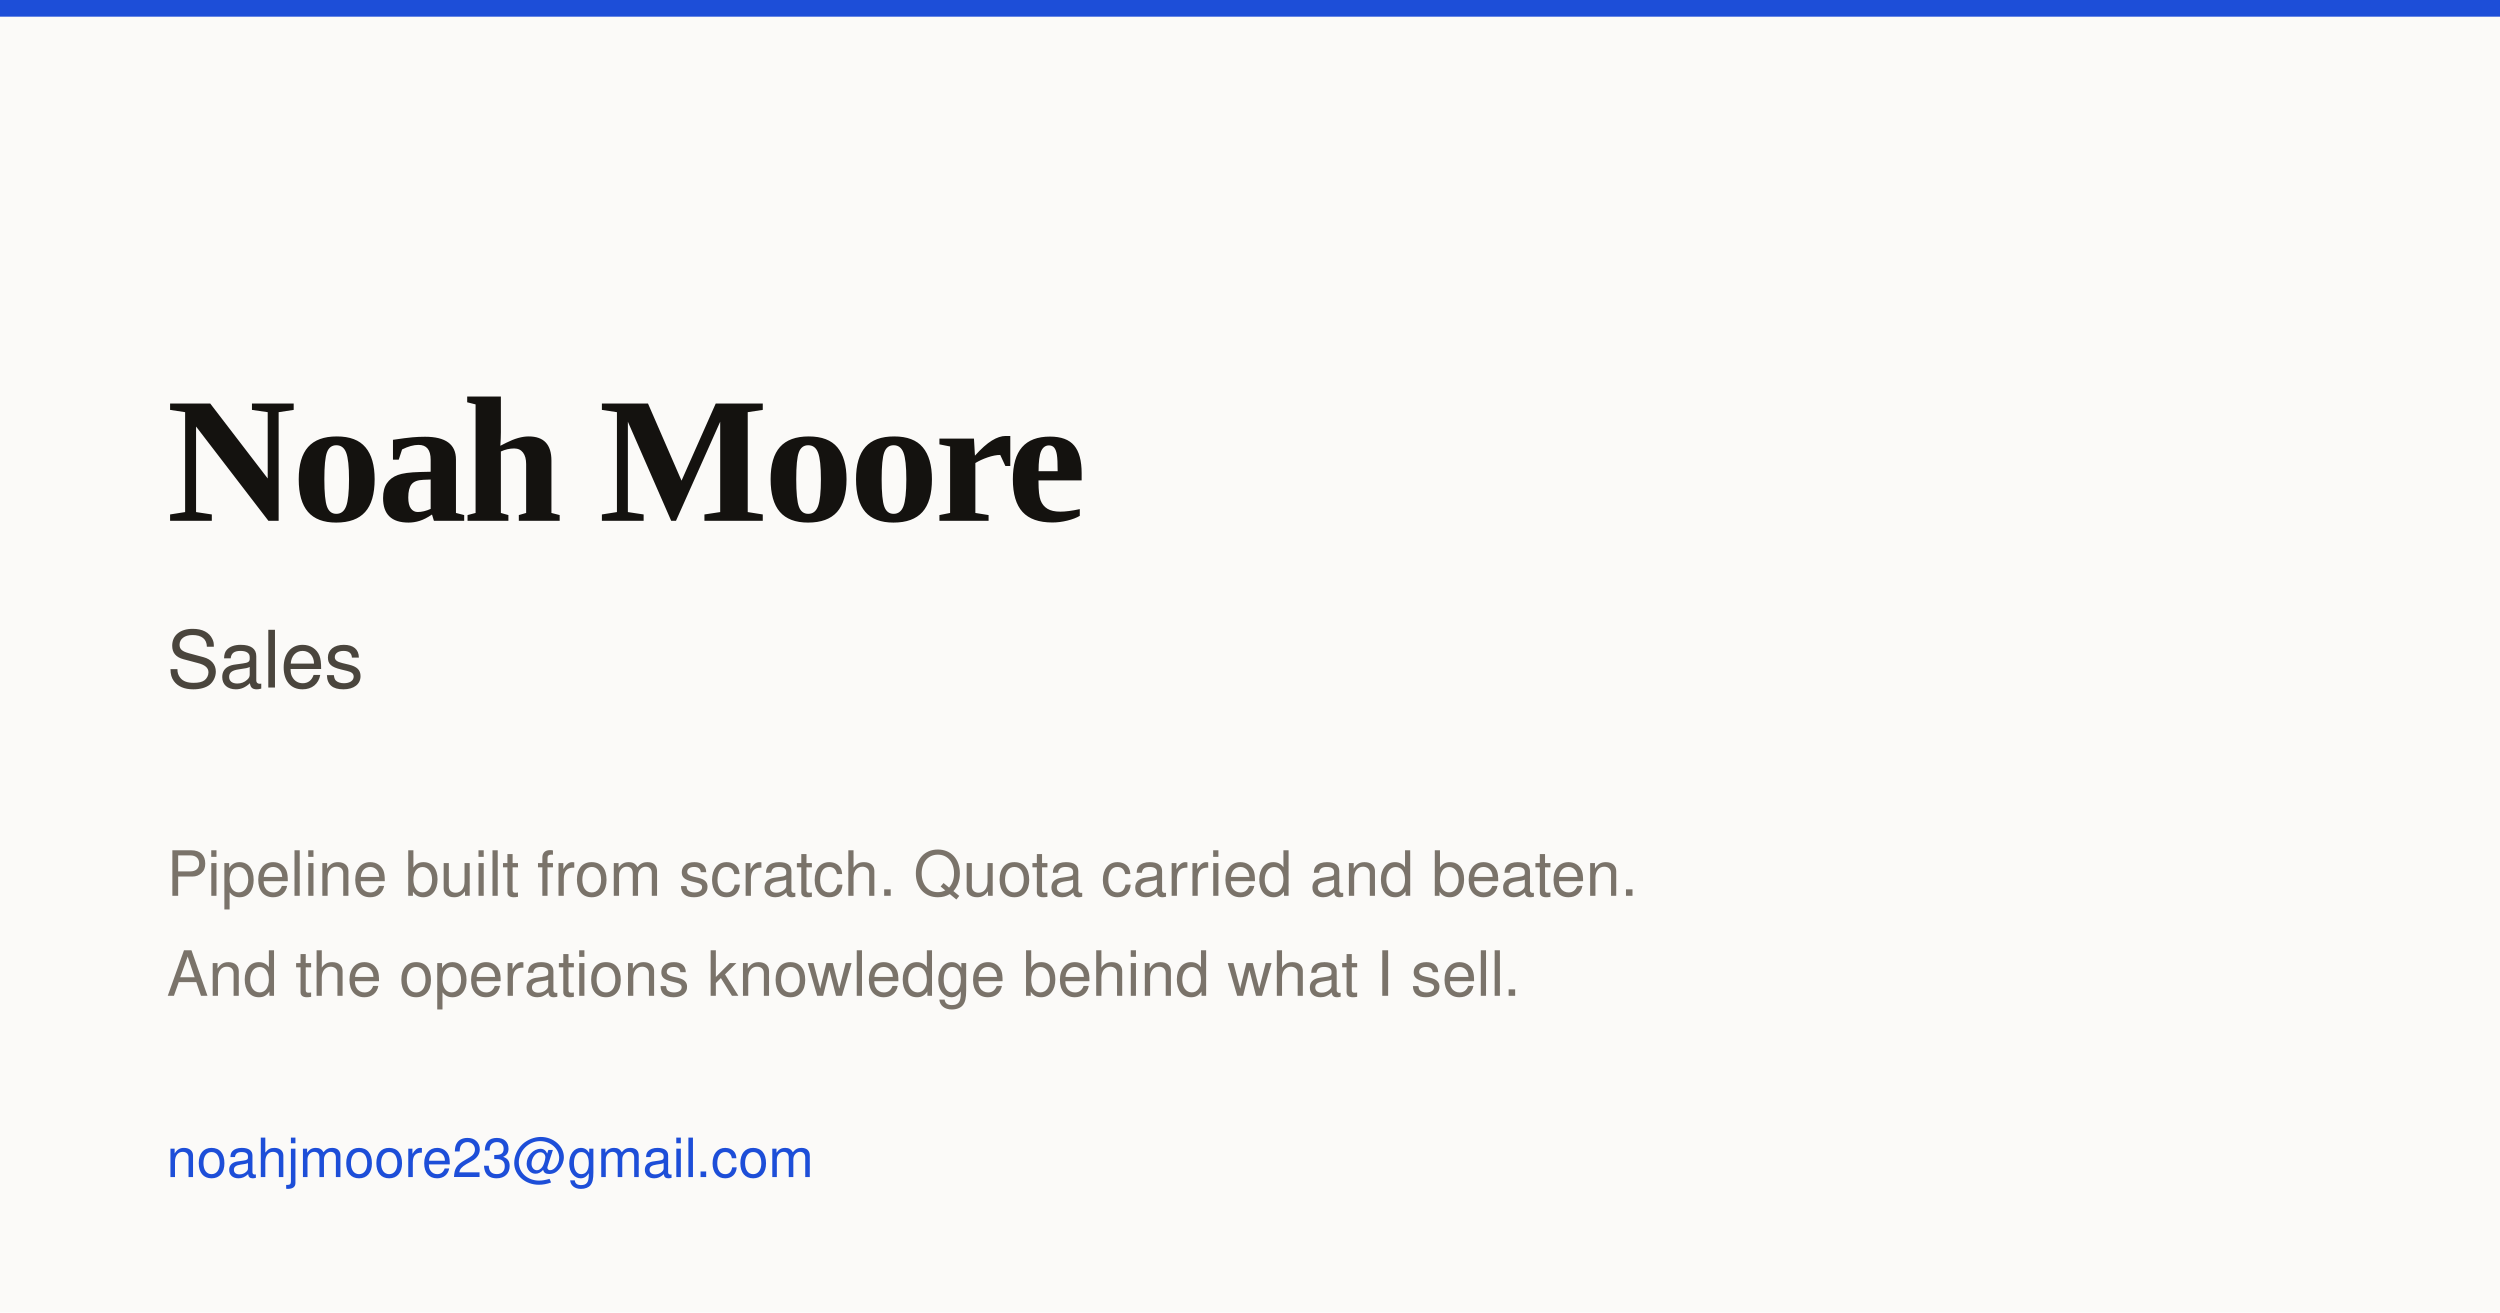
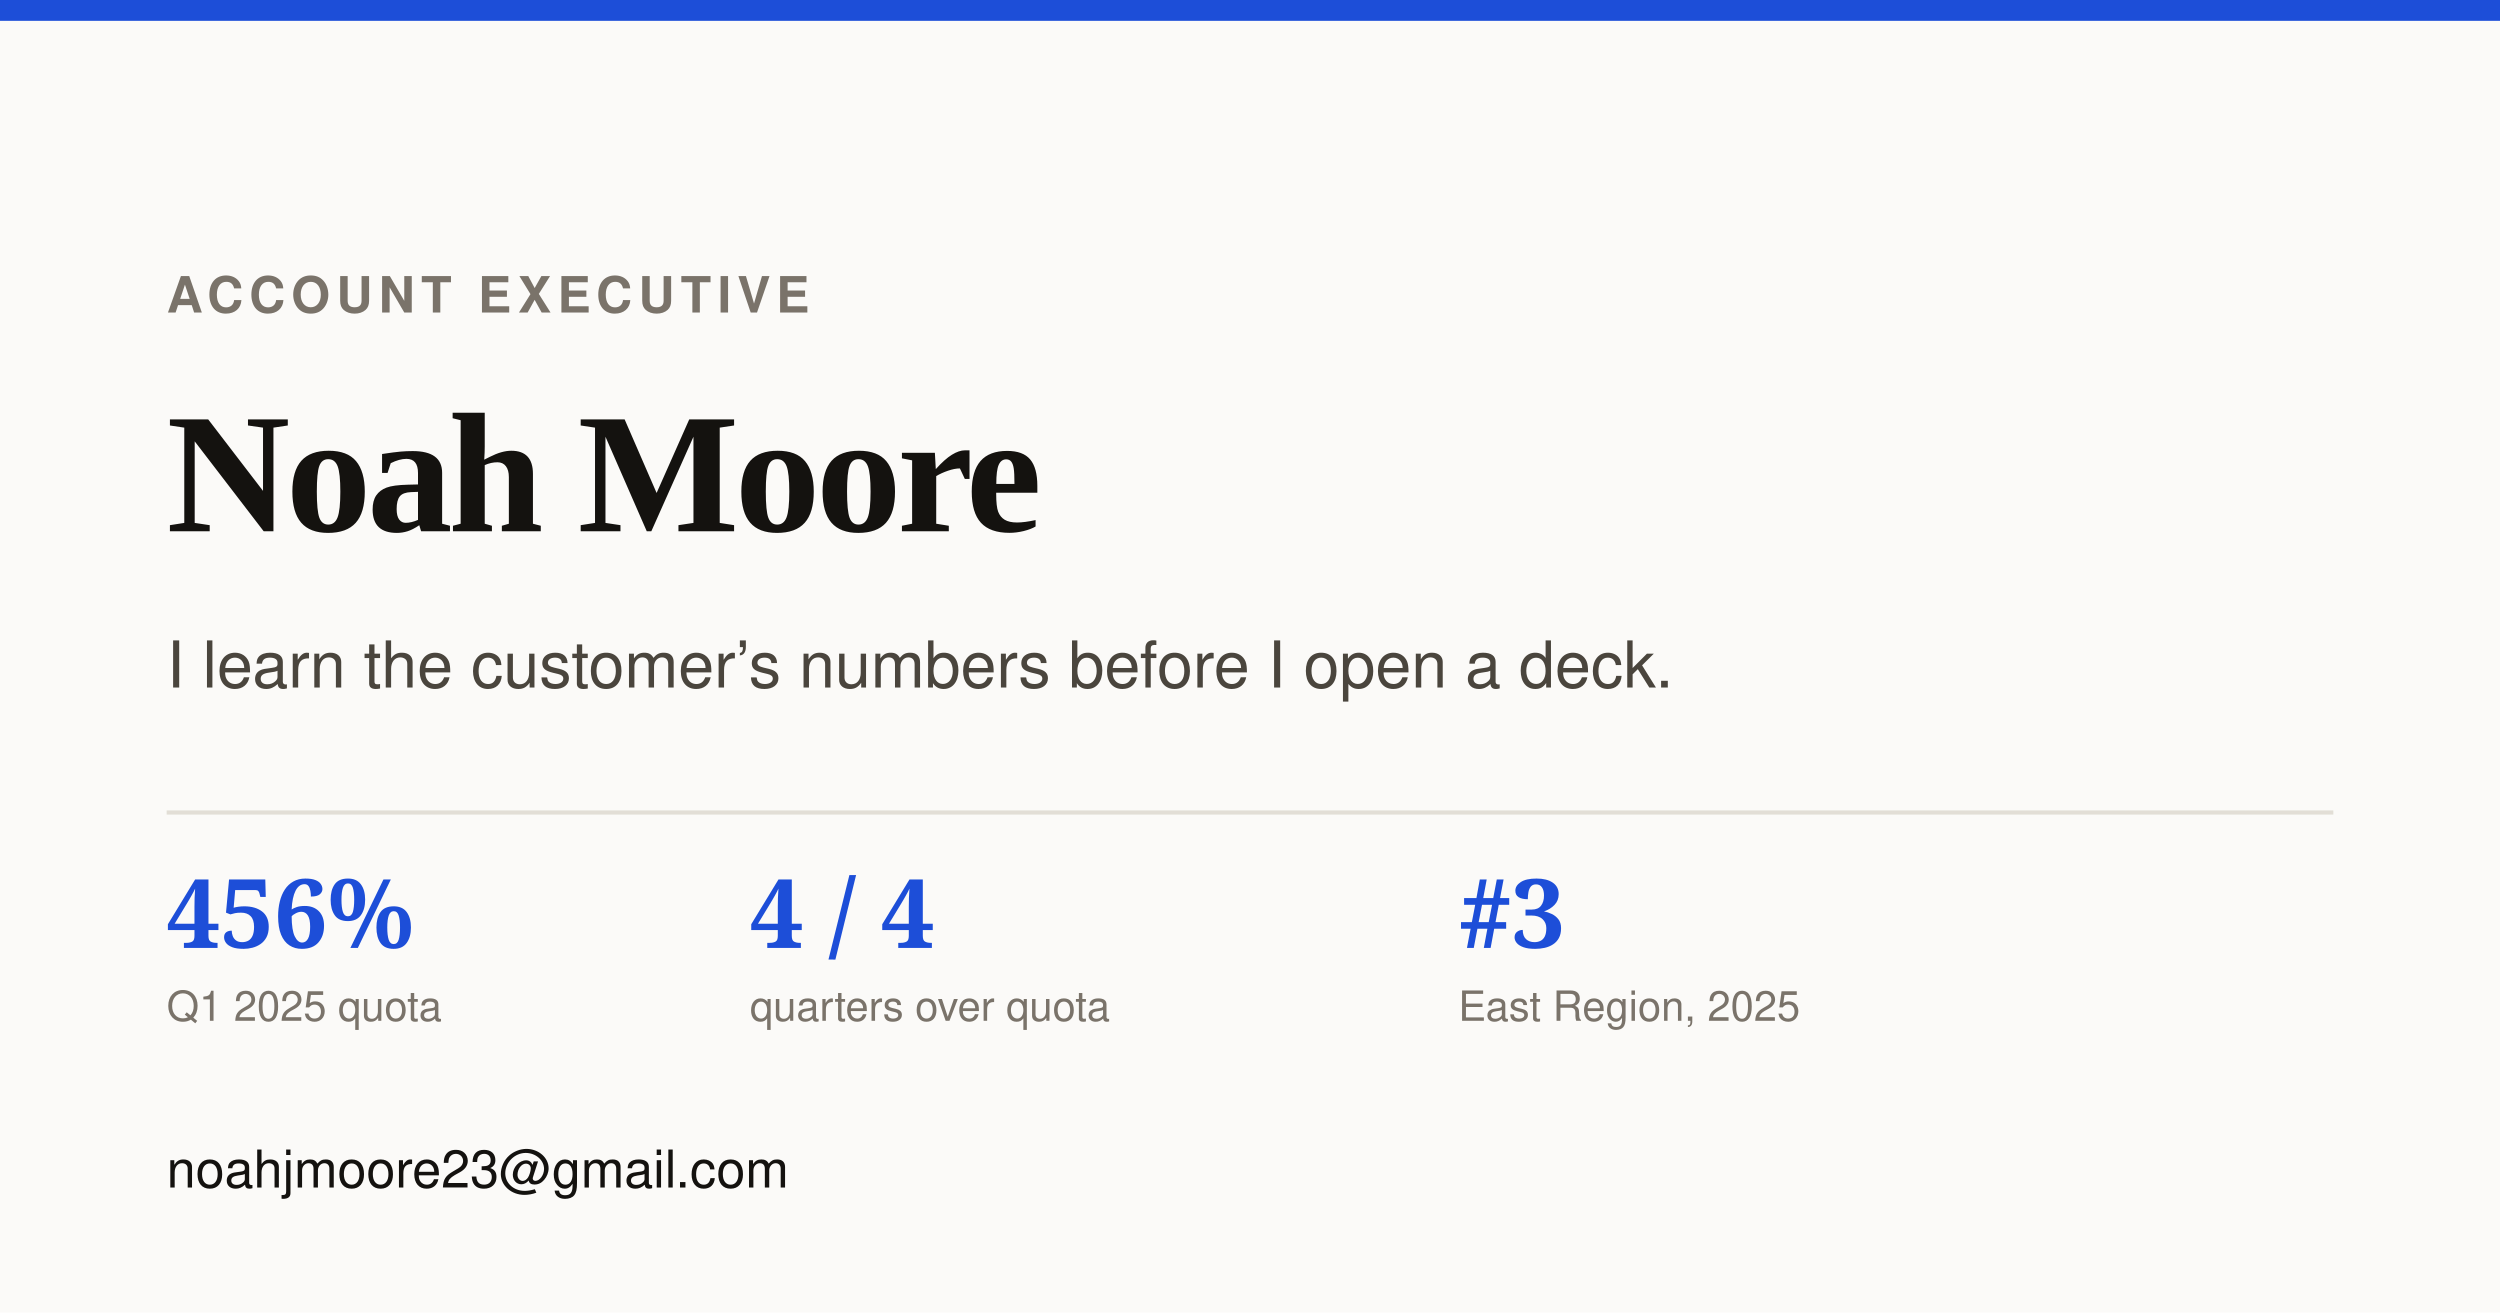
<svg xmlns="http://www.w3.org/2000/svg" viewBox="0 0 1200 630" width="1200" height="630">
  <rect width="1200" height="630" fill="#fbfaf8" />
-   <rect x="0" y="0" width="1200" height="8" fill="#1d4ed8" />
-   <text x="80" y="250" font-family="Georgia, 'Times New Roman', serif" font-size="86" font-weight="600" fill="#14120f" letter-spacing="-2">Noah Moore</text>
-   <text x="80" y="330" font-family="Helvetica, Arial, sans-serif" font-size="38" fill="#4a453d">Sales</text>
-   <text x="80" y="430" font-family="Helvetica, Arial, sans-serif" font-size="30" fill="#7a736a">Pipeline built from scratch. Quota carried and beaten.</text>
-   <text x="80" y="478" font-family="Helvetica, Arial, sans-serif" font-size="30" fill="#7a736a">And the operations knowledge behind what I sell.</text>
-   <text x="80" y="565" font-family="Helvetica, Arial, sans-serif" font-size="26" fill="#1d4ed8">noahjmoore23@gmail.com</text>
+   <rect x="0" y="0" width="1200" height="10" fill="#1d4ed8" />
+   <text x="80" y="150" font-family="Helvetica, Arial, sans-serif" font-size="24" font-weight="bold" fill="#7a736a" letter-spacing="3">ACCOUNT EXECUTIVE</text>
+   <text x="80" y="255" font-family="Georgia, 'Times New Roman', serif" font-size="82" font-weight="600" fill="#14120f" letter-spacing="-2">Noah Moore</text>
+   <text x="80" y="330" font-family="Helvetica, Arial, sans-serif" font-size="31" fill="#4a453d">I learn the customer’s numbers before I open a deck.</text>
+   <line x1="80" y1="390" x2="1120" y2="390" stroke="#e2ded6" stroke-width="2" />
+   <text x="80" y="455" font-family="Georgia, serif" font-size="46" font-weight="600" fill="#1d4ed8">456%</text>
+   <text x="80" y="490" font-family="Helvetica, Arial, sans-serif" font-size="20" fill="#7a736a">Q1 2025 quota</text>
+   <text x="360" y="455" font-family="Georgia, serif" font-size="46" font-weight="600" fill="#1d4ed8">4 / 4</text>
+   <text x="360" y="490" font-family="Helvetica, Arial, sans-serif" font-size="20" fill="#7a736a">quarters over quota</text>
+   <text x="700" y="455" font-family="Georgia, serif" font-size="46" font-weight="600" fill="#1d4ed8">#3</text>
+   <text x="700" y="490" font-family="Helvetica, Arial, sans-serif" font-size="20" fill="#7a736a">East Region, 2025</text>
+   <text x="80" y="570" font-family="Helvetica, Arial, sans-serif" font-size="25" fill="#14120f">noahjmoore23@gmail.com</text>
</svg>
